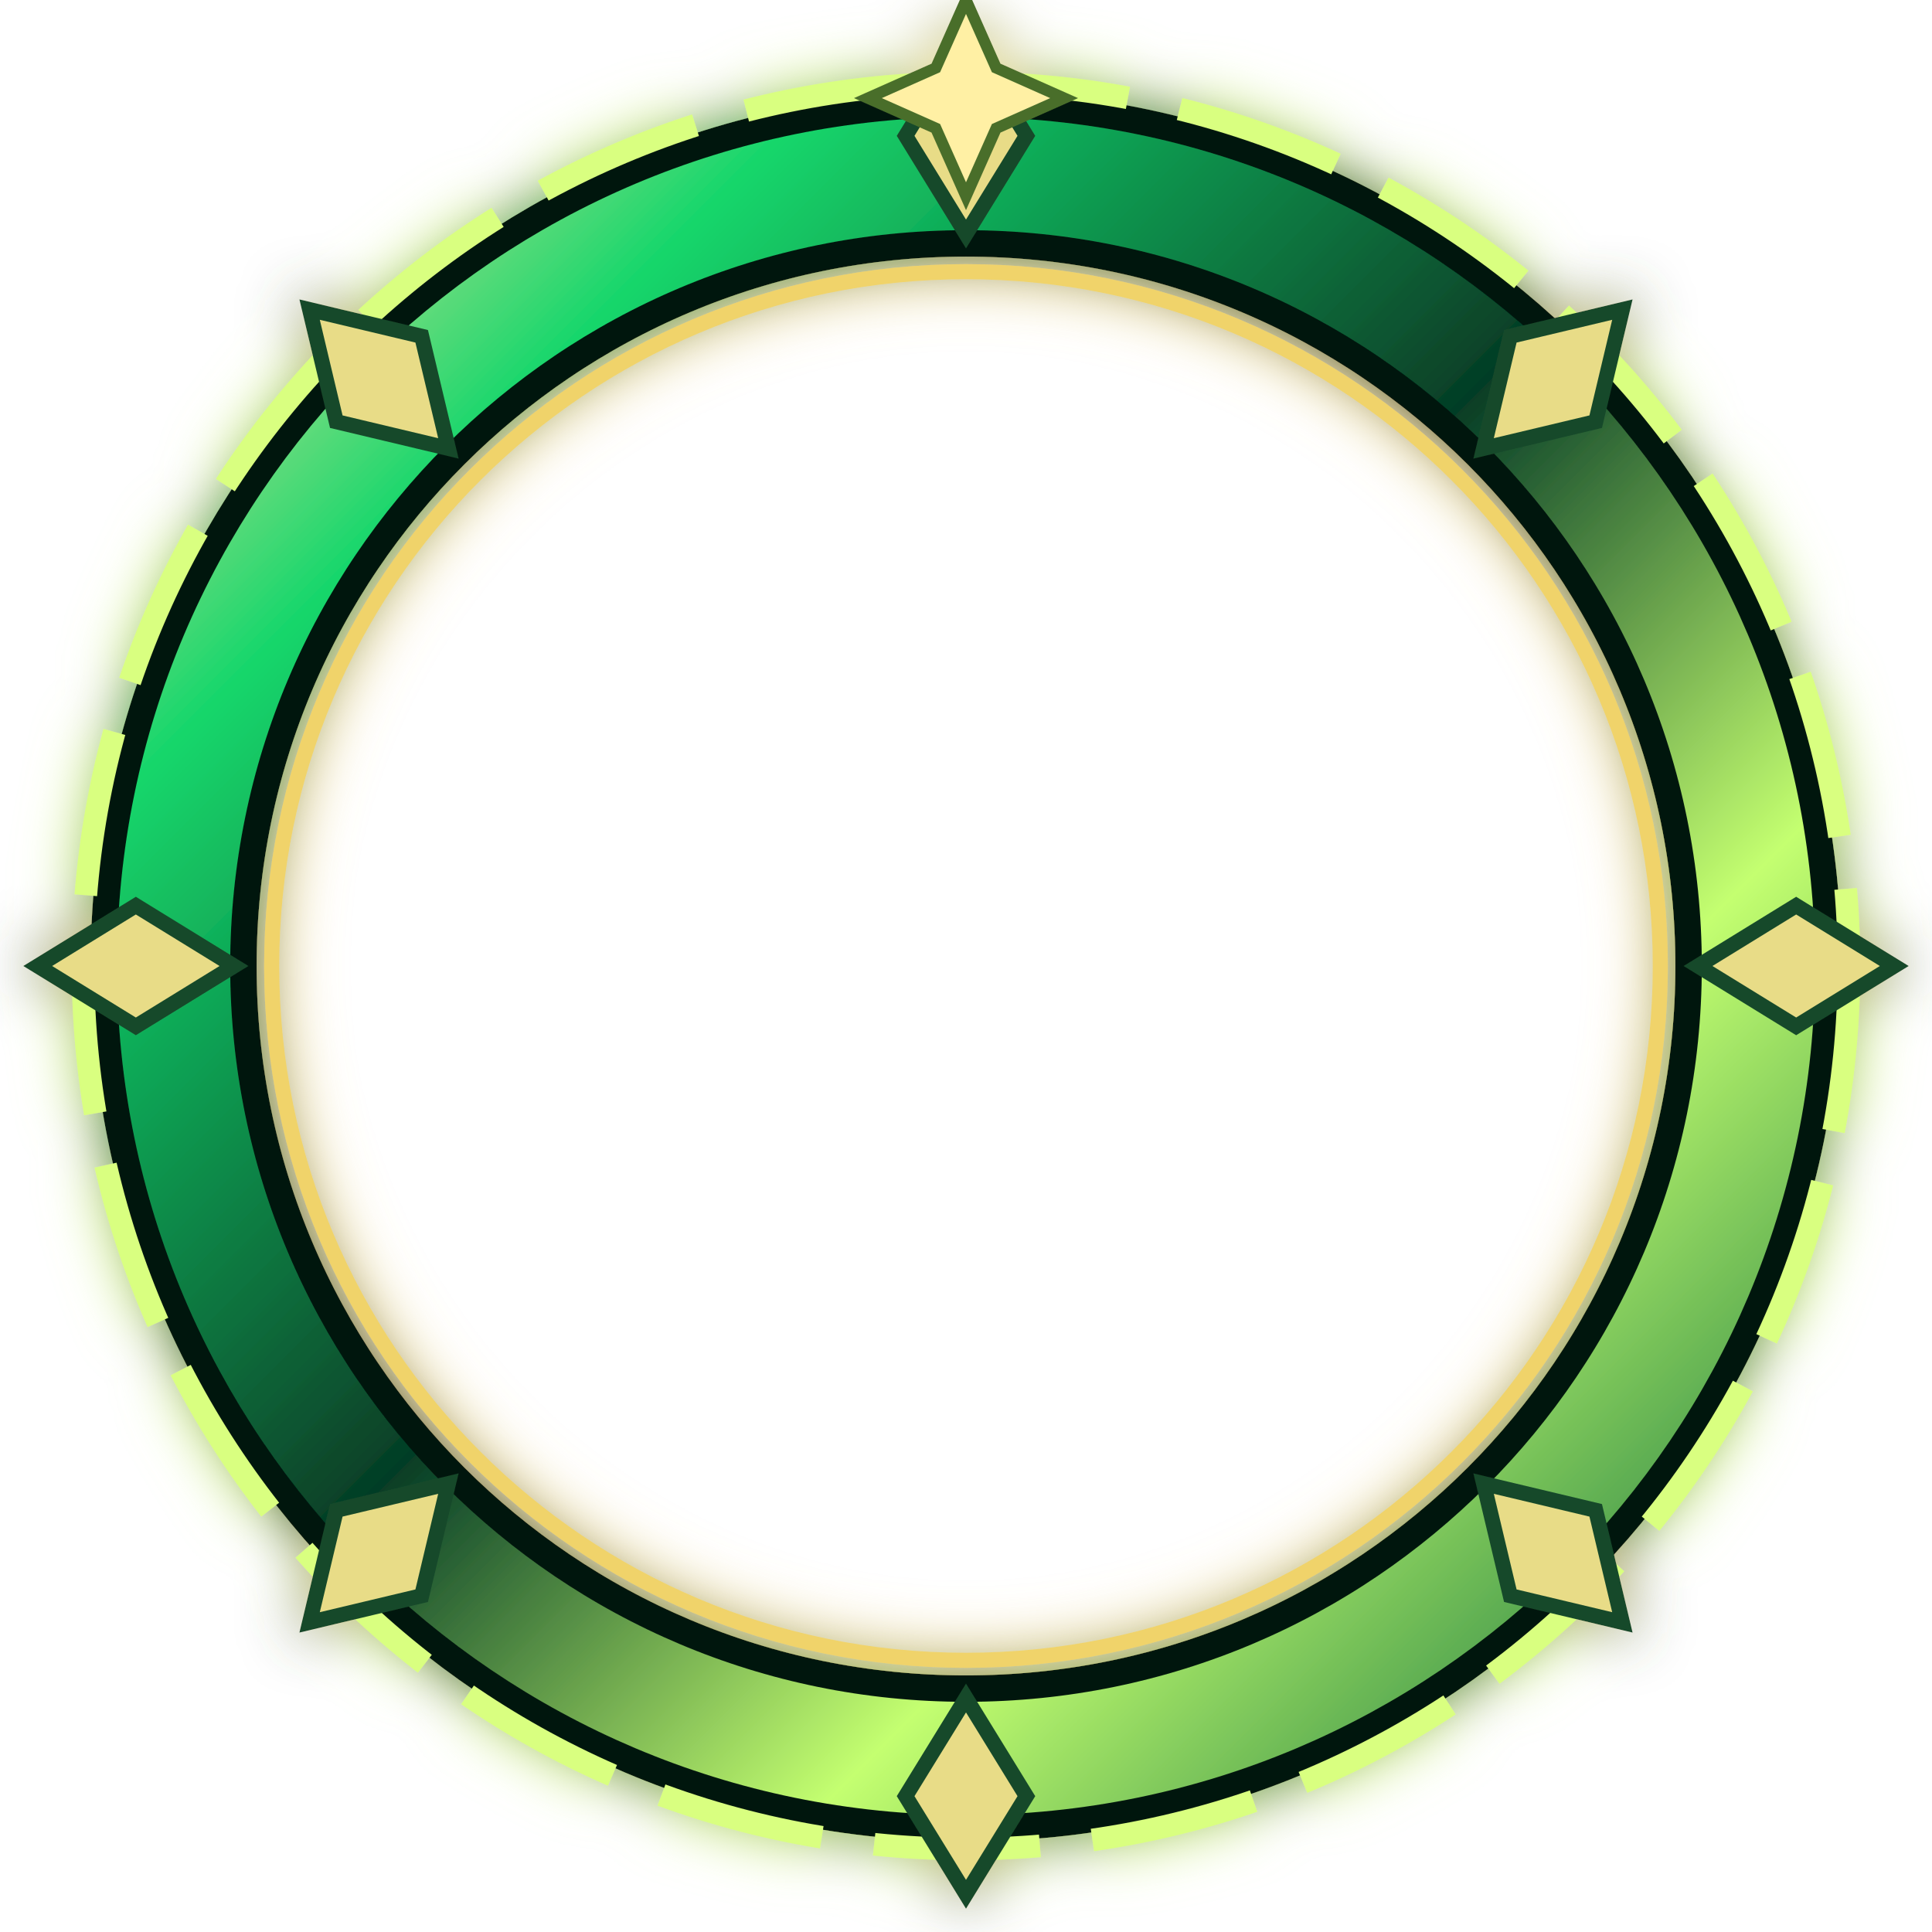
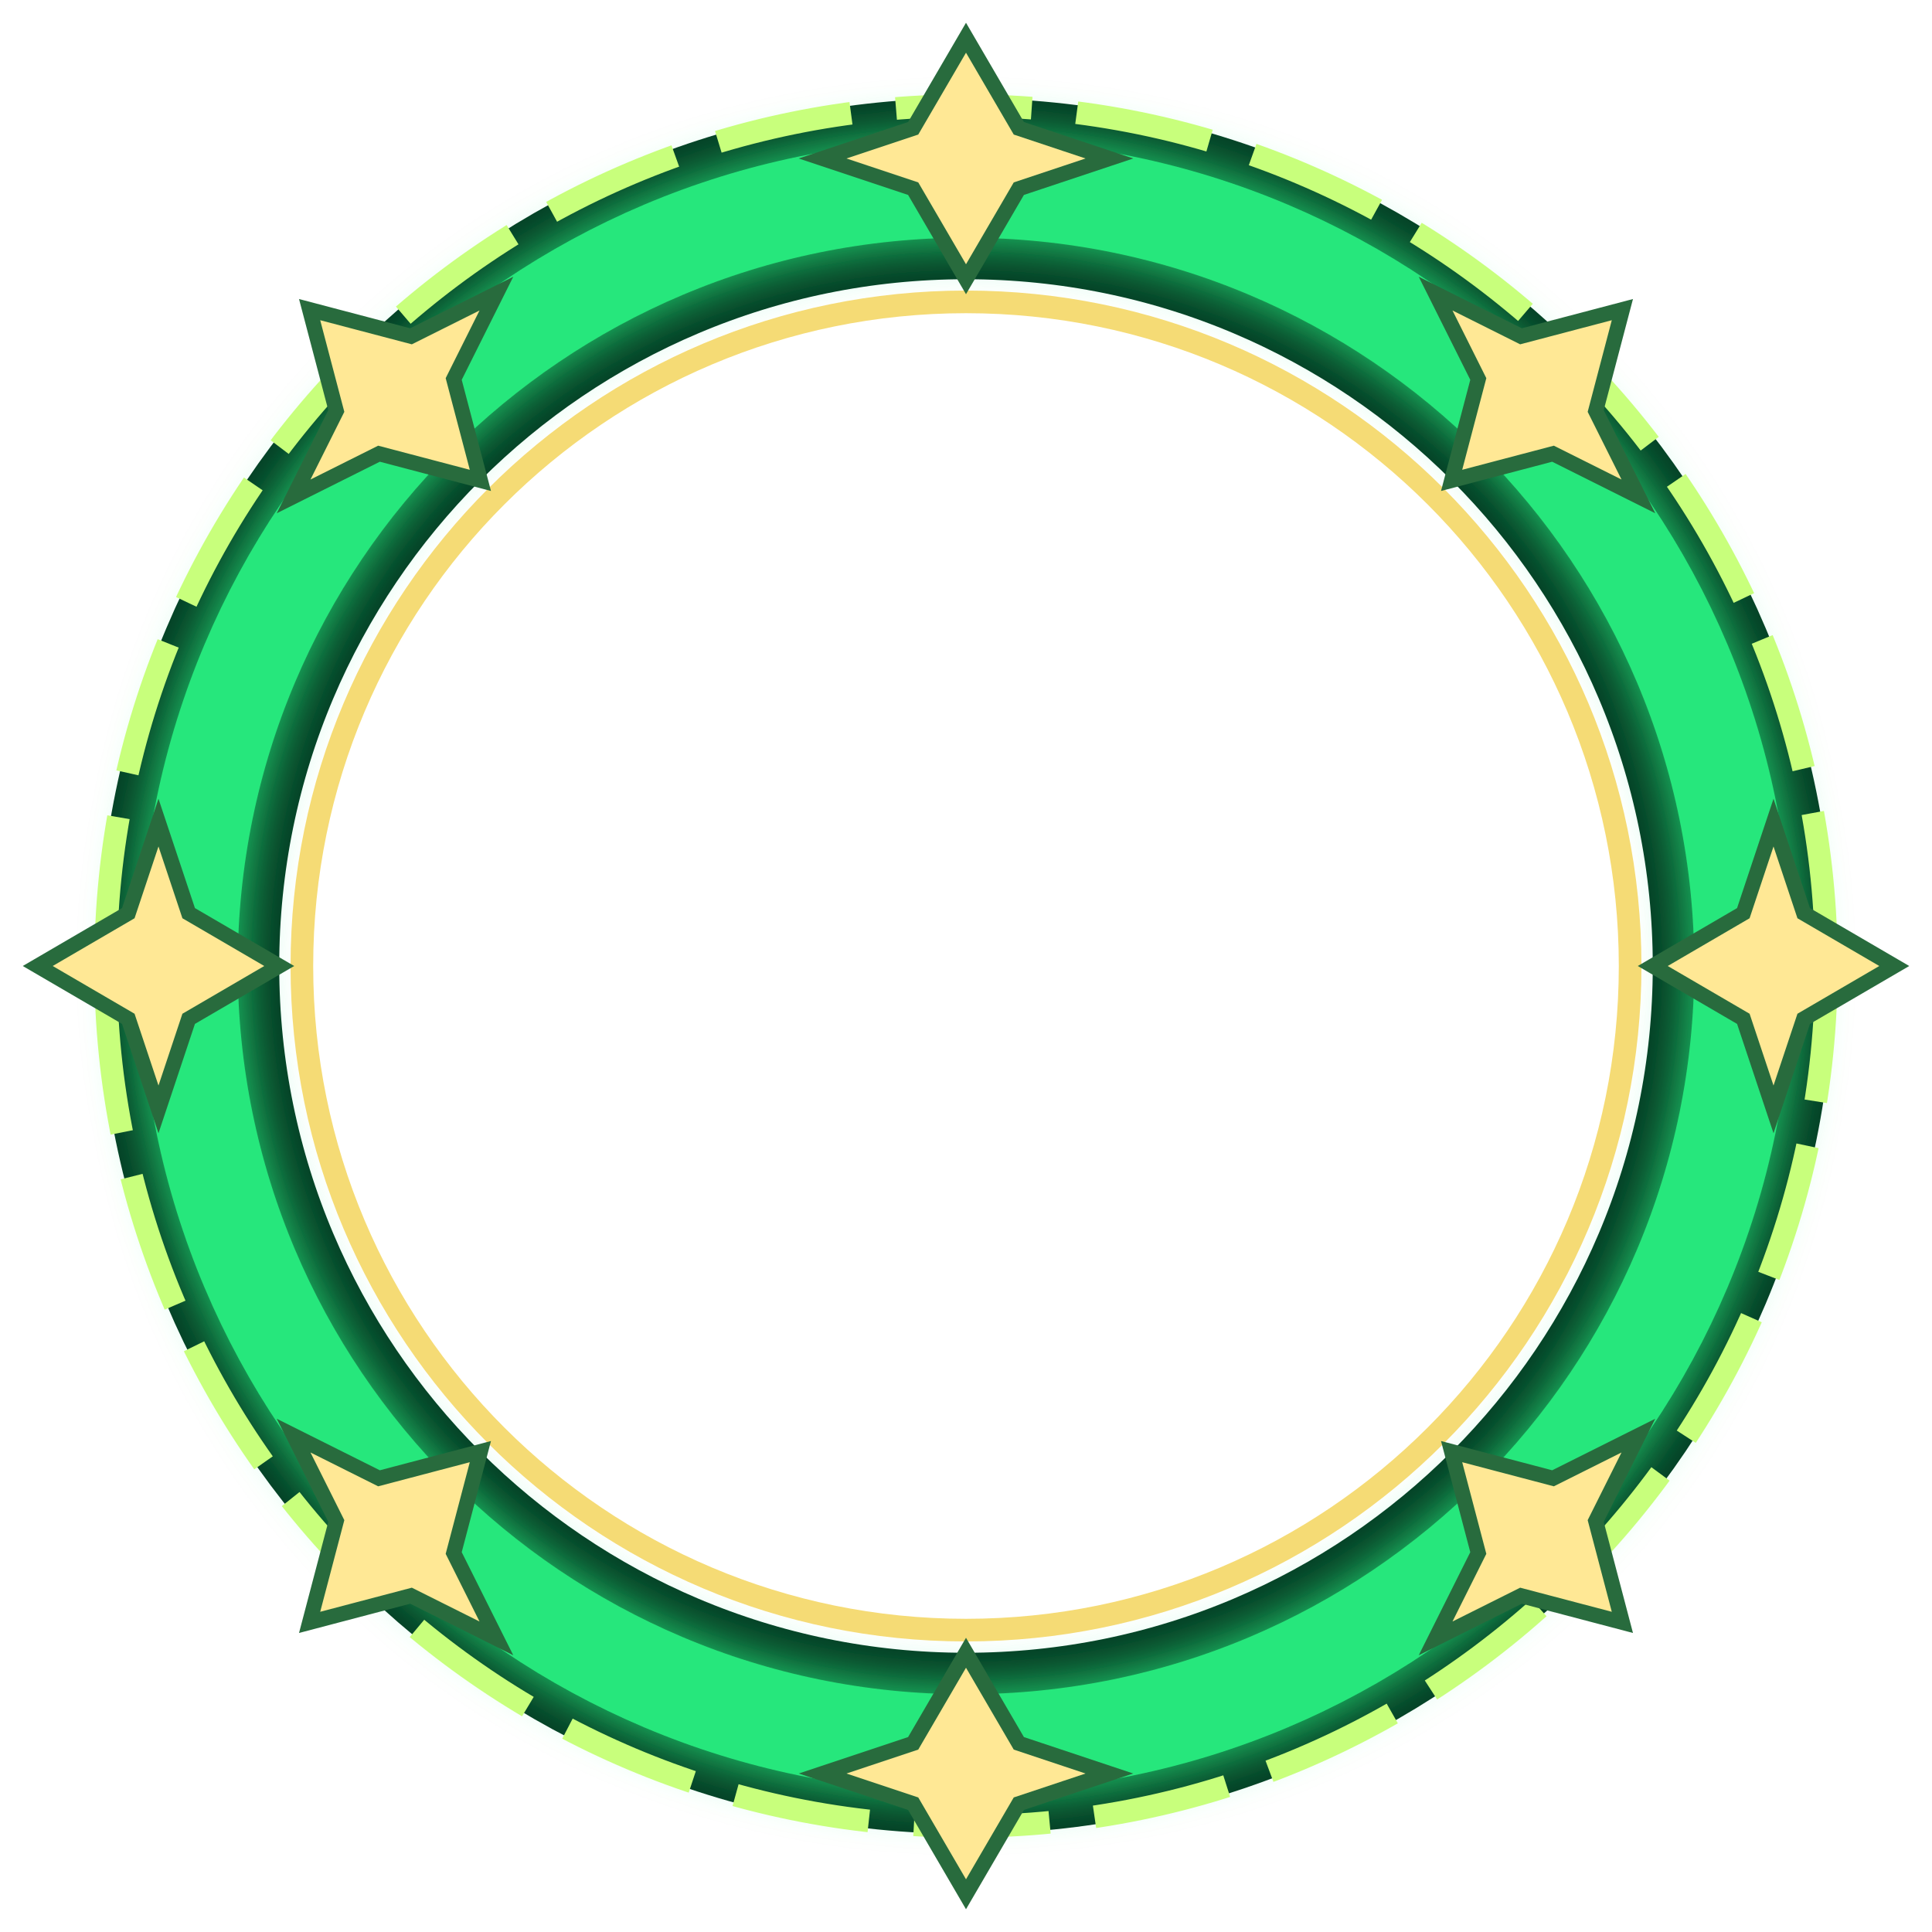
<svg xmlns="http://www.w3.org/2000/svg" viewBox="0 0 256 256">
  <defs>
-     <linearGradient id="g" x1="0" y1="0" x2="1" y2="1">
-       <stop stop-color="#f6e59b" />
-       <stop offset=".18" stop-color="#15d66b" />
-       <stop offset=".48" stop-color="#063d26" />
-       <stop offset=".72" stop-color="#c4ff70" />
-       <stop offset="1" stop-color="#0a6b39" />
-     </linearGradient>
    <filter id="glow" x="-60%" y="-60%" width="220%" height="220%">
-       <feGaussianBlur stdDeviation="4" result="b" />
+       <feGaussianBlur stdDeviation="3.5" result="b" />
      <feMerge>
        <feMergeNode in="b" />
        <feMergeNode in="SourceGraphic" />
      </feMerge>
    </filter>
+     <linearGradient id="metal" x1="0" y1="0" x2="1" y2="1">
+       <stop stop-color="#fff" />
+       <stop offset=".25" stop-color="#7b858e" />
+       <stop offset=".48" stop-color="#242a30" />
+       <stop offset=".72" stop-color="#c6d0d8" />
+       <stop offset="1" stop-color="#4d555d" />
+     </linearGradient>
  </defs>
-   <g filter="url(#glow)">
-     <circle cx="128" cy="128" r="105" fill="none" stroke="#03190f" stroke-width="22" />
-     <circle cx="128" cy="128" r="105" fill="none" stroke="url(#g)" stroke-width="15" />
-     <circle cx="128" cy="128" r="117" fill="none" stroke="#d9ff80" stroke-width="3" stroke-dasharray="22 7" />
-     <circle cx="128" cy="128" r="92" fill="none" stroke="#f0d36b" stroke-width="2" />
-     <path transform="rotate(0 128 128)" d="M128 5l8 13-8 13-8-13z" fill="#e8dc87" stroke="#174a2b" stroke-width="2" />
-     <path transform="rotate(45 128 128)" d="M128 5l8 13-8 13-8-13z" fill="#e8dc87" stroke="#174a2b" stroke-width="2" />
-     <path transform="rotate(90 128 128)" d="M128 5l8 13-8 13-8-13z" fill="#e8dc87" stroke="#174a2b" stroke-width="2" />
-     <path transform="rotate(135 128 128)" d="M128 5l8 13-8 13-8-13z" fill="#e8dc87" stroke="#174a2b" stroke-width="2" />
-     <path transform="rotate(180 128 128)" d="M128 5l8 13-8 13-8-13z" fill="#e8dc87" stroke="#174a2b" stroke-width="2" />
-     <path transform="rotate(225 128 128)" d="M128 5l8 13-8 13-8-13z" fill="#e8dc87" stroke="#174a2b" stroke-width="2" />
-     <path transform="rotate(270 128 128)" d="M128 5l8 13-8 13-8-13z" fill="#e8dc87" stroke="#174a2b" stroke-width="2" />
-     <path transform="rotate(315 128 128)" d="M128 5l8 13-8 13-8-13z" fill="#e8dc87" stroke="#174a2b" stroke-width="2" />
-     <path d="M128 0l4 9 9 4-9 4-4 9-4-9-9-4 9-4z" fill="#fff0a4" stroke="#4a6e2c" stroke-width="1.5" />
+   <g>
+     <circle cx="128" cy="128" r="103" fill="none" stroke="#053b23" stroke-width="24" />
+     <circle cx="128" cy="128" r="103" fill="none" stroke="#26e77b" stroke-width="13" filter="url(#glow)" />
+     <circle cx="128" cy="128" r="114" fill="none" stroke="#c8ff7c" stroke-width="3" stroke-dasharray="18 6" />
+     <circle cx="128" cy="128" r="88" fill="none" stroke="#f5db75" stroke-width="3" />
+     <g fill="#ffe895" stroke="#286b3d" stroke-width="2">
+       <path transform="rotate(0 128 128)" d="M128 5l7 12 12 4-12 4-7 12-7-12-12-4 12-4z" />
+       <path transform="rotate(45 128 128)" d="M128 5l7 12 12 4-12 4-7 12-7-12-12-4 12-4z" />
+       <path transform="rotate(90 128 128)" d="M128 5l7 12 12 4-12 4-7 12-7-12-12-4 12-4z" />
+       <path transform="rotate(135 128 128)" d="M128 5l7 12 12 4-12 4-7 12-7-12-12-4 12-4z" />
+       <path transform="rotate(180 128 128)" d="M128 5l7 12 12 4-12 4-7 12-7-12-12-4 12-4z" />
+       <path transform="rotate(225 128 128)" d="M128 5l7 12 12 4-12 4-7 12-7-12-12-4 12-4z" />
+       <path transform="rotate(270 128 128)" d="M128 5l7 12 12 4-12 4-7 12-7-12-12-4 12-4z" />
+       <path transform="rotate(315 128 128)" d="M128 5l7 12 12 4-12 4-7 12-7-12-12-4 12-4z" />
+     </g>
  </g>
</svg>
